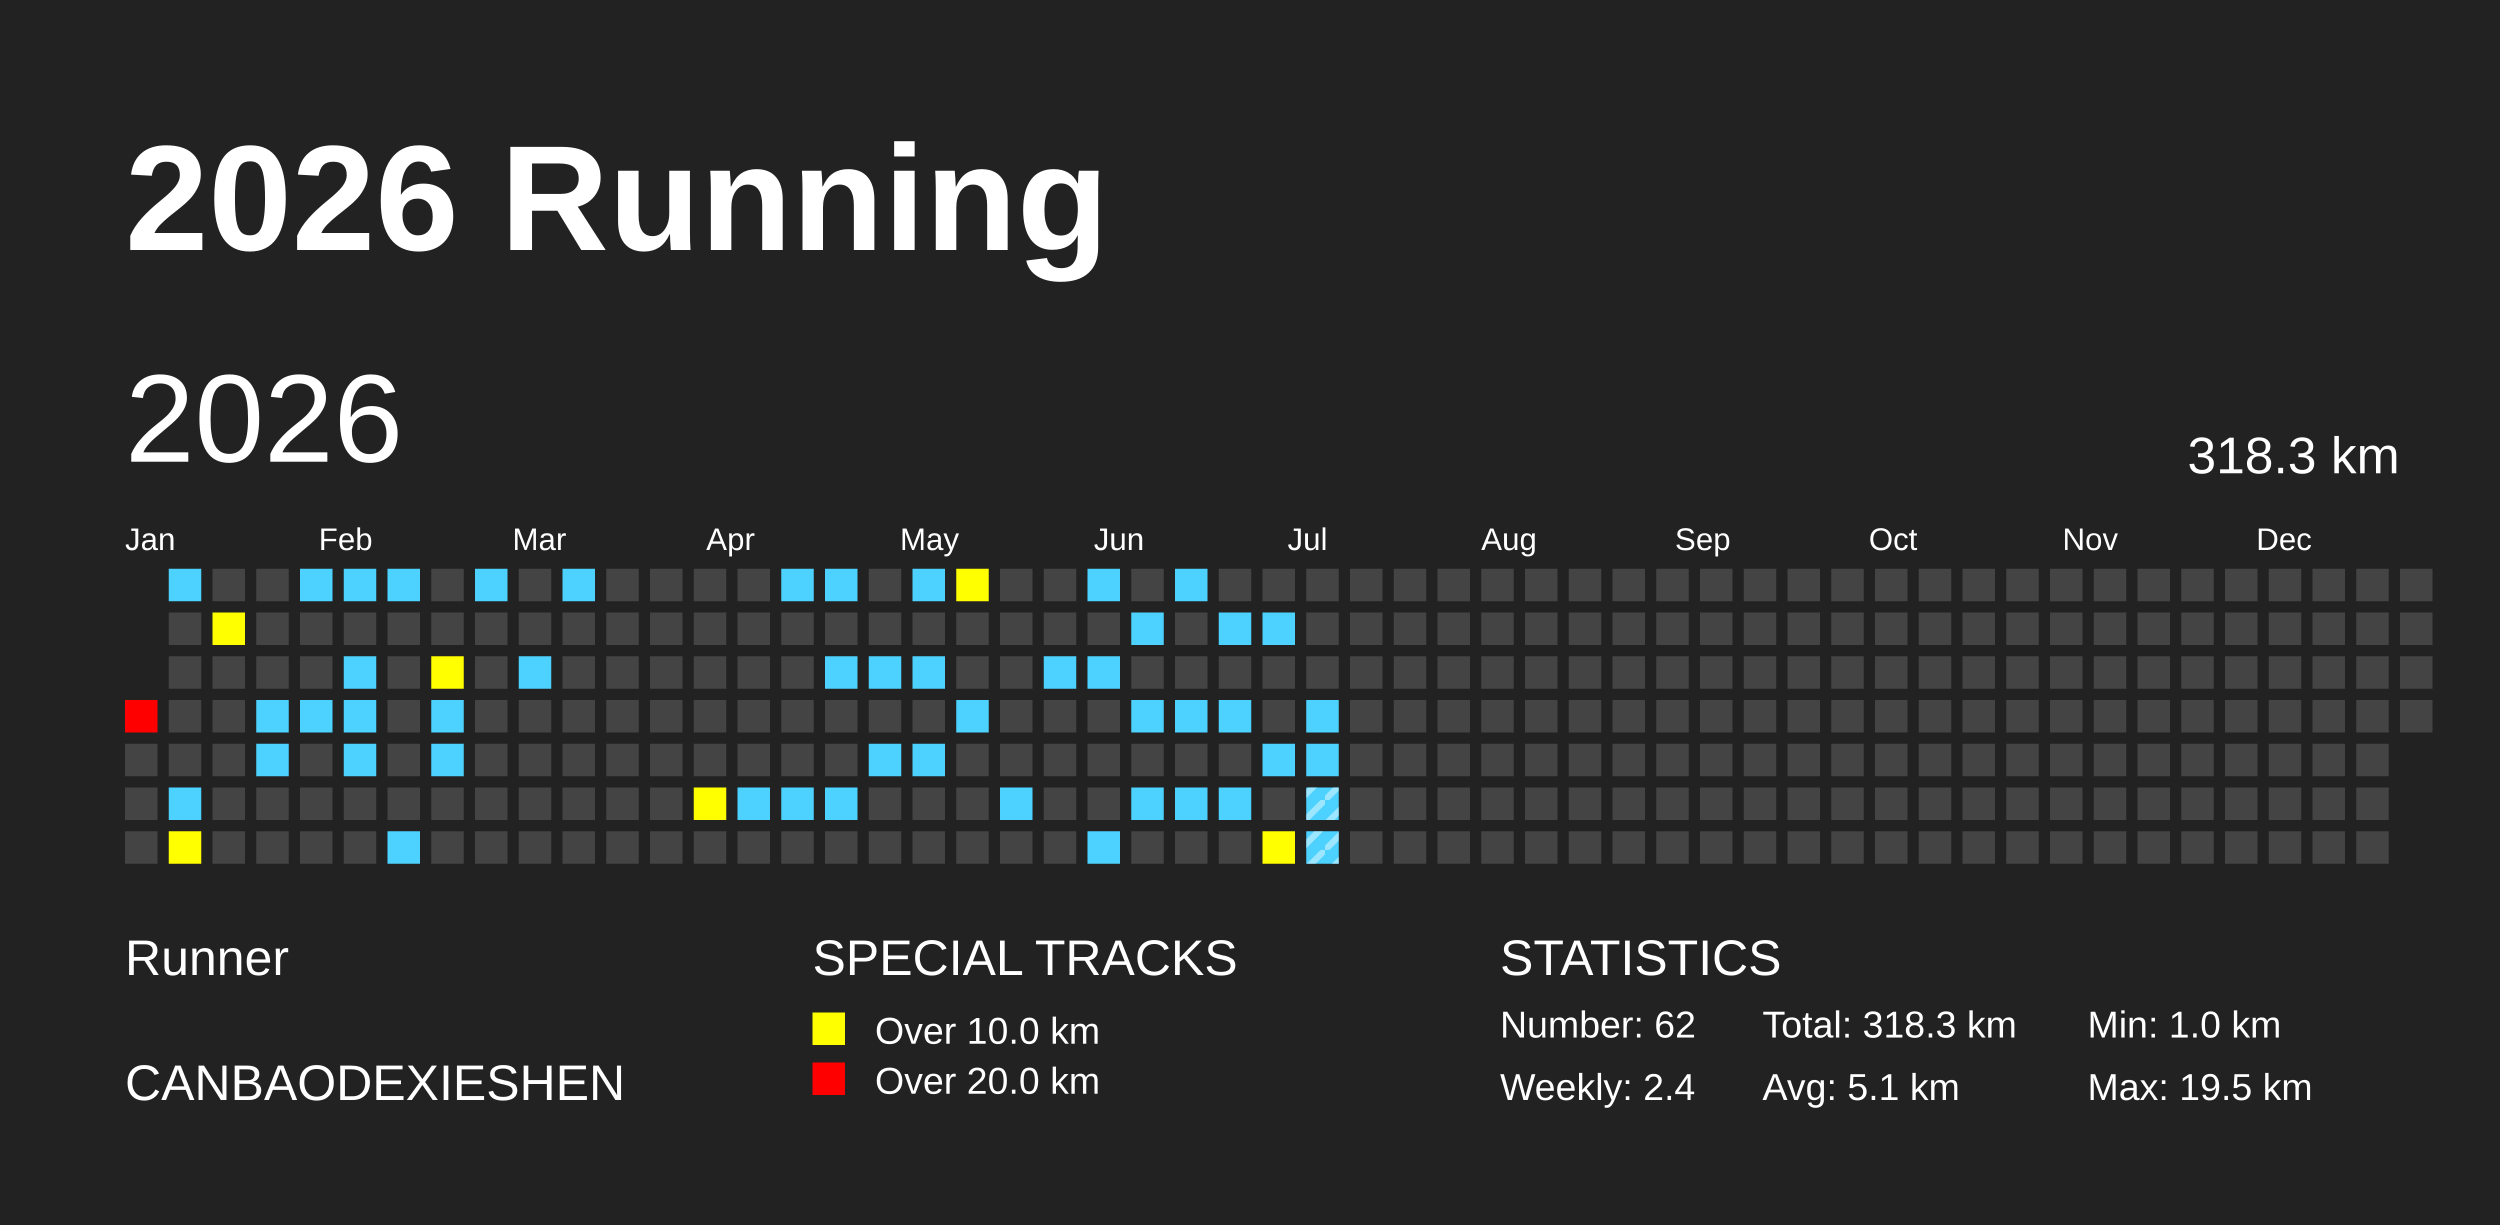
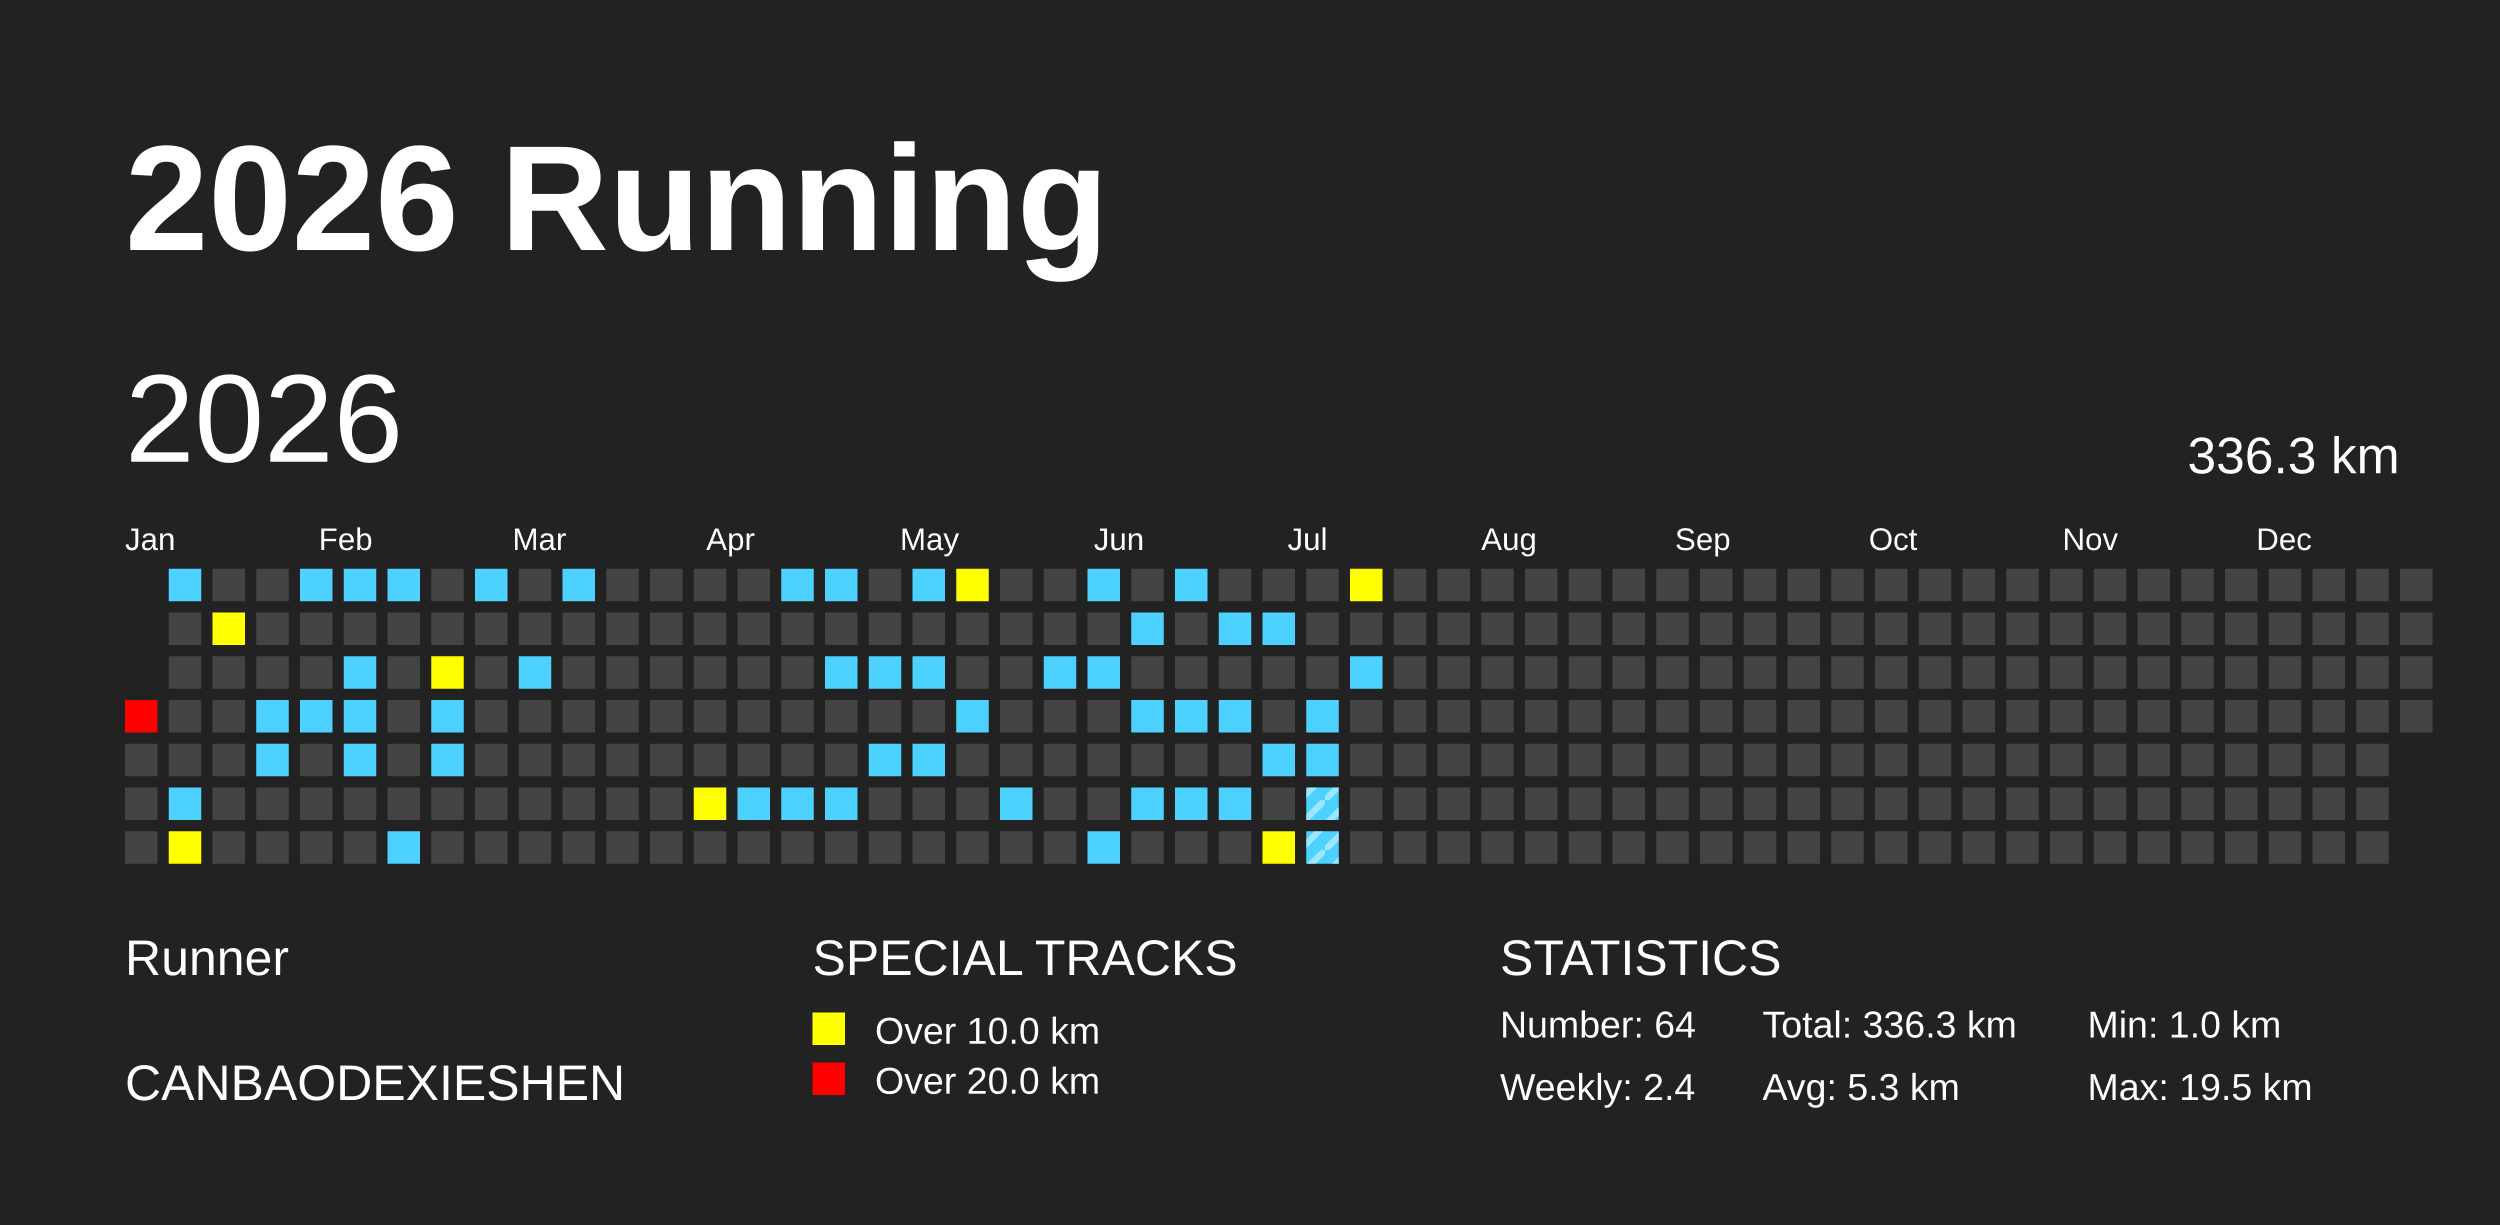
<svg xmlns="http://www.w3.org/2000/svg" baseProfile="full" height="98mm" version="1.1" viewBox="0,0,200,98" width="200mm">
  <defs>
    <pattern height="2" id="indoor-stripe" patternUnits="userSpaceOnUse" width="2">
      <line stroke="white" stroke-opacity="0.45" stroke-width="0.5" x1="0" x2="2" y1="2" y2="0" />
    </pattern>
  </defs>
  <rect fill="#222222" height="98" width="200" x="0" y="0" />
  <text fill="#FFFFFF" style="font-size:12px; font-family:Arial; font-weight:bold;" x="10" y="20">2026 Running</text>
  <text fill="#FFFFFF" style="font-size:4px; font-family:Arial" x="10" y="78">Runner</text>
  <text fill="#FFFFFF" style="font-size:4px; font-family:Arial" x="10" y="88">CANBAODEXIESHEN</text>
  <text fill="#FFFFFF" style="font-size:4px; font-family:Arial" x="65" y="78">SPECIAL TRACKS</text>
  <rect fill="yellow" height="2.6" width="2.6" x="65" y="81" />
  <text fill="#FFFFFF" style="font-size:3px; font-family:Arial" x="70" y="83.5">Over 10.0 km</text>
  <rect fill="red" height="2.6" width="2.6" x="65" y="85" />
  <text fill="#FFFFFF" style="font-size:3px; font-family:Arial" x="70" y="87.5">Over 20.0 km</text>
  <text fill="#FFFFFF" style="font-size:4px; font-family:Arial" x="120" y="78">STATISTICS</text>
-   <text fill="#FFFFFF" style="font-size:3px; font-family:Arial" x="120" y="83">Number: 62</text>
+   <text fill="#FFFFFF" style="font-size:3px; font-family:Arial" x="120" y="83">Number: 64</text>
  <text fill="#FFFFFF" style="font-size:3px; font-family:Arial" x="120" y="88">Weekly: 2.4</text>
-   <text fill="#FFFFFF" style="font-size:3px; font-family:Arial" x="141" y="83">Total: 318.3 km</text>
-   <text fill="#FFFFFF" style="font-size:3px; font-family:Arial" x="141" y="88">Avg: 5.1 km</text>
+   <text fill="#FFFFFF" style="font-size:3px; font-family:Arial" x="141" y="83">Total: 336.3 km</text>
+   <text fill="#FFFFFF" style="font-size:3px; font-family:Arial" x="141" y="88">Avg: 5.3 km</text>
  <text fill="#FFFFFF" style="font-size:3px; font-family:Arial" x="167" y="83">Min: 1.0 km</text>
  <text fill="#FFFFFF" style="font-size:3px; font-family:Arial" x="167" y="88">Max: 19.5 km</text>
  <text dominant-baseline="hanging" fill="#FFFFFF" style="font-size:10.0px; font-family:Arial;" x="10" y="30">2026</text>
-   <text dominant-baseline="hanging" fill="#FFFFFF" style="font-size:4.125px; font-family:Arial;" x="175" y="35">318.3 km</text>
+   <text dominant-baseline="hanging" fill="#FFFFFF" style="font-size:4.125px; font-family:Arial;" x="175" y="35">336.3 km</text>
  <text fill="#FFFFFF" style="font-size:2.5px; font-family:Arial" x="10.0" y="44">Jan</text>
  <text fill="#FFFFFF" style="font-size:2.5px; font-family:Arial" x="25.5" y="44">Feb</text>
  <text fill="#FFFFFF" style="font-size:2.5px; font-family:Arial" x="41.0" y="44">Mar</text>
  <text fill="#FFFFFF" style="font-size:2.5px; font-family:Arial" x="56.5" y="44">Apr</text>
  <text fill="#FFFFFF" style="font-size:2.5px; font-family:Arial" x="72.0" y="44">May</text>
  <text fill="#FFFFFF" style="font-size:2.5px; font-family:Arial" x="87.5" y="44">Jun</text>
  <text fill="#FFFFFF" style="font-size:2.5px; font-family:Arial" x="103.0" y="44">Jul</text>
  <text fill="#FFFFFF" style="font-size:2.5px; font-family:Arial" x="118.5" y="44">Aug</text>
  <text fill="#FFFFFF" style="font-size:2.5px; font-family:Arial" x="134.0" y="44">Sep</text>
  <text fill="#FFFFFF" style="font-size:2.5px; font-family:Arial" x="149.5" y="44">Oct</text>
  <text fill="#FFFFFF" style="font-size:2.5px; font-family:Arial" x="165.0" y="44">Nov</text>
  <text fill="#FFFFFF" style="font-size:2.5px; font-family:Arial" x="180.5" y="44">Dec</text>
  <rect fill="red" height="2.6" width="2.6" x="10.0" y="56.0" />
  <rect fill="#444444" height="2.6" width="2.6" x="10.0" y="59.5" />
  <rect fill="#444444" height="2.6" width="2.6" x="10.0" y="63.0" />
  <rect fill="#444444" height="2.6" width="2.6" x="10.0" y="66.5" />
  <rect fill="#4DD2FF" height="2.6" width="2.6" x="13.5" y="45.5" />
  <rect fill="#444444" height="2.6" width="2.6" x="13.5" y="49.0" />
  <rect fill="#444444" height="2.6" width="2.6" x="13.5" y="52.5" />
  <rect fill="#444444" height="2.6" width="2.6" x="13.5" y="56.0" />
  <rect fill="#444444" height="2.6" width="2.6" x="13.5" y="59.5" />
  <rect fill="#4DD2FF" height="2.6" width="2.6" x="13.5" y="63.0" />
  <rect fill="yellow" height="2.6" width="2.6" x="13.5" y="66.5" />
  <rect fill="#444444" height="2.6" width="2.6" x="17.0" y="45.5" />
  <rect fill="yellow" height="2.6" width="2.6" x="17.0" y="49.0" />
  <rect fill="#444444" height="2.6" width="2.6" x="17.0" y="52.5" />
  <rect fill="#444444" height="2.6" width="2.6" x="17.0" y="56.0" />
  <rect fill="#444444" height="2.6" width="2.6" x="17.0" y="59.5" />
  <rect fill="#444444" height="2.6" width="2.6" x="17.0" y="63.0" />
  <rect fill="#444444" height="2.6" width="2.6" x="17.0" y="66.5" />
  <rect fill="#444444" height="2.6" width="2.6" x="20.5" y="45.5" />
  <rect fill="#444444" height="2.6" width="2.6" x="20.5" y="49.0" />
  <rect fill="#444444" height="2.6" width="2.6" x="20.5" y="52.5" />
  <rect fill="#4DD2FF" height="2.6" width="2.6" x="20.5" y="56.0" />
  <rect fill="#4DD2FF" height="2.6" width="2.6" x="20.5" y="59.5" />
  <rect fill="#444444" height="2.6" width="2.6" x="20.5" y="63.0" />
  <rect fill="#444444" height="2.6" width="2.6" x="20.5" y="66.5" />
  <rect fill="#4DD2FF" height="2.6" width="2.6" x="24.0" y="45.5" />
  <rect fill="#444444" height="2.6" width="2.6" x="24.0" y="49.0" />
  <rect fill="#444444" height="2.6" width="2.6" x="24.0" y="52.5" />
  <rect fill="#4DD2FF" height="2.6" width="2.6" x="24.0" y="56.0" />
  <rect fill="#444444" height="2.6" width="2.6" x="24.0" y="59.5" />
  <rect fill="#444444" height="2.6" width="2.6" x="24.0" y="63.0" />
  <rect fill="#444444" height="2.6" width="2.6" x="24.0" y="66.5" />
  <rect fill="#4DD2FF" height="2.6" width="2.6" x="27.5" y="45.5" />
  <rect fill="#444444" height="2.6" width="2.6" x="27.5" y="49.0" />
  <rect fill="#4DD2FF" height="2.6" width="2.6" x="27.5" y="52.5" />
  <rect fill="#4DD2FF" height="2.6" width="2.6" x="27.5" y="56.0" />
  <rect fill="#4DD2FF" height="2.6" width="2.6" x="27.5" y="59.5" />
  <rect fill="#444444" height="2.6" width="2.6" x="27.5" y="63.0" />
  <rect fill="#444444" height="2.6" width="2.6" x="27.5" y="66.5" />
  <rect fill="#4DD2FF" height="2.6" width="2.6" x="31.0" y="45.5" />
  <rect fill="#444444" height="2.6" width="2.6" x="31.0" y="49.0" />
  <rect fill="#444444" height="2.6" width="2.6" x="31.0" y="52.5" />
  <rect fill="#444444" height="2.6" width="2.6" x="31.0" y="56.0" />
  <rect fill="#444444" height="2.6" width="2.6" x="31.0" y="59.5" />
  <rect fill="#444444" height="2.6" width="2.6" x="31.0" y="63.0" />
  <rect fill="#4DD2FF" height="2.6" width="2.6" x="31.0" y="66.5" />
  <rect fill="#444444" height="2.6" width="2.6" x="34.5" y="45.5" />
  <rect fill="#444444" height="2.6" width="2.6" x="34.5" y="49.0" />
  <rect fill="yellow" height="2.6" width="2.6" x="34.5" y="52.5" />
  <rect fill="#4DD2FF" height="2.6" width="2.6" x="34.5" y="56.0" />
  <rect fill="#4DD2FF" height="2.6" width="2.6" x="34.5" y="59.5" />
  <rect fill="#444444" height="2.6" width="2.6" x="34.5" y="63.0" />
  <rect fill="#444444" height="2.6" width="2.6" x="34.5" y="66.5" />
  <rect fill="#4DD2FF" height="2.6" width="2.6" x="38.0" y="45.5" />
  <rect fill="#444444" height="2.6" width="2.6" x="38.0" y="49.0" />
  <rect fill="#444444" height="2.6" width="2.6" x="38.0" y="52.5" />
  <rect fill="#444444" height="2.6" width="2.6" x="38.0" y="56.0" />
  <rect fill="#444444" height="2.6" width="2.6" x="38.0" y="59.5" />
  <rect fill="#444444" height="2.6" width="2.6" x="38.0" y="63.0" />
  <rect fill="#444444" height="2.6" width="2.6" x="38.0" y="66.5" />
  <rect fill="#444444" height="2.6" width="2.6" x="41.5" y="45.5" />
  <rect fill="#444444" height="2.6" width="2.6" x="41.5" y="49.0" />
  <rect fill="#4DD2FF" height="2.6" width="2.6" x="41.5" y="52.5" />
  <rect fill="#444444" height="2.6" width="2.6" x="41.5" y="56.0" />
  <rect fill="#444444" height="2.6" width="2.6" x="41.5" y="59.5" />
  <rect fill="#444444" height="2.6" width="2.6" x="41.5" y="63.0" />
  <rect fill="#444444" height="2.6" width="2.6" x="41.5" y="66.5" />
  <rect fill="#4DD2FF" height="2.6" width="2.6" x="45.0" y="45.5" />
  <rect fill="#444444" height="2.6" width="2.6" x="45.0" y="49.0" />
  <rect fill="#444444" height="2.6" width="2.6" x="45.0" y="52.5" />
  <rect fill="#444444" height="2.6" width="2.6" x="45.0" y="56.0" />
  <rect fill="#444444" height="2.6" width="2.6" x="45.0" y="59.5" />
  <rect fill="#444444" height="2.6" width="2.6" x="45.0" y="63.0" />
  <rect fill="#444444" height="2.6" width="2.6" x="45.0" y="66.5" />
  <rect fill="#444444" height="2.6" width="2.6" x="48.5" y="45.5" />
  <rect fill="#444444" height="2.6" width="2.6" x="48.5" y="49.0" />
  <rect fill="#444444" height="2.6" width="2.6" x="48.5" y="52.5" />
  <rect fill="#444444" height="2.6" width="2.6" x="48.5" y="56.0" />
  <rect fill="#444444" height="2.6" width="2.6" x="48.5" y="59.5" />
  <rect fill="#444444" height="2.6" width="2.6" x="48.5" y="63.0" />
  <rect fill="#444444" height="2.6" width="2.6" x="48.5" y="66.5" />
  <rect fill="#444444" height="2.6" width="2.6" x="52.0" y="45.5" />
  <rect fill="#444444" height="2.6" width="2.6" x="52.0" y="49.0" />
  <rect fill="#444444" height="2.6" width="2.6" x="52.0" y="52.5" />
  <rect fill="#444444" height="2.6" width="2.6" x="52.0" y="56.0" />
  <rect fill="#444444" height="2.6" width="2.6" x="52.0" y="59.5" />
  <rect fill="#444444" height="2.6" width="2.6" x="52.0" y="63.0" />
  <rect fill="#444444" height="2.6" width="2.6" x="52.0" y="66.5" />
  <rect fill="#444444" height="2.6" width="2.6" x="55.5" y="45.5" />
  <rect fill="#444444" height="2.6" width="2.6" x="55.5" y="49.0" />
  <rect fill="#444444" height="2.6" width="2.6" x="55.5" y="52.5" />
  <rect fill="#444444" height="2.6" width="2.6" x="55.5" y="56.0" />
  <rect fill="#444444" height="2.6" width="2.6" x="55.5" y="59.5" />
  <rect fill="yellow" height="2.6" width="2.6" x="55.5" y="63.0" />
  <rect fill="#444444" height="2.6" width="2.6" x="55.5" y="66.5" />
  <rect fill="#444444" height="2.6" width="2.6" x="59.0" y="45.5" />
  <rect fill="#444444" height="2.6" width="2.6" x="59.0" y="49.0" />
  <rect fill="#444444" height="2.6" width="2.6" x="59.0" y="52.5" />
  <rect fill="#444444" height="2.6" width="2.6" x="59.0" y="56.0" />
  <rect fill="#444444" height="2.6" width="2.6" x="59.0" y="59.5" />
  <rect fill="#4DD2FF" height="2.6" width="2.6" x="59.0" y="63.0" />
  <rect fill="#444444" height="2.6" width="2.6" x="59.0" y="66.5" />
  <rect fill="#4DD2FF" height="2.6" width="2.6" x="62.5" y="45.5" />
  <rect fill="#444444" height="2.6" width="2.6" x="62.5" y="49.0" />
  <rect fill="#444444" height="2.6" width="2.6" x="62.5" y="52.5" />
  <rect fill="#444444" height="2.6" width="2.6" x="62.5" y="56.0" />
  <rect fill="#444444" height="2.6" width="2.6" x="62.5" y="59.5" />
  <rect fill="#4DD2FF" height="2.6" width="2.6" x="62.5" y="63.0" />
  <rect fill="#444444" height="2.6" width="2.6" x="62.5" y="66.5" />
  <rect fill="#4DD2FF" height="2.6" width="2.6" x="66.0" y="45.5" />
  <rect fill="#444444" height="2.6" width="2.6" x="66.0" y="49.0" />
  <rect fill="#4DD2FF" height="2.6" width="2.6" x="66.0" y="52.5" />
  <rect fill="#444444" height="2.6" width="2.6" x="66.0" y="56.0" />
  <rect fill="#444444" height="2.6" width="2.6" x="66.0" y="59.5" />
  <rect fill="#4DD2FF" height="2.6" width="2.6" x="66.0" y="63.0" />
  <rect fill="#444444" height="2.6" width="2.6" x="66.0" y="66.5" />
  <rect fill="#444444" height="2.6" width="2.6" x="69.5" y="45.5" />
  <rect fill="#444444" height="2.6" width="2.6" x="69.5" y="49.0" />
  <rect fill="#4DD2FF" height="2.6" width="2.6" x="69.5" y="52.5" />
  <rect fill="#444444" height="2.6" width="2.6" x="69.5" y="56.0" />
  <rect fill="#4DD2FF" height="2.6" width="2.6" x="69.5" y="59.5" />
  <rect fill="#444444" height="2.6" width="2.6" x="69.5" y="63.0" />
  <rect fill="#444444" height="2.6" width="2.6" x="69.5" y="66.5" />
  <rect fill="#4DD2FF" height="2.6" width="2.6" x="73.0" y="45.5" />
  <rect fill="#444444" height="2.6" width="2.6" x="73.0" y="49.0" />
  <rect fill="#4DD2FF" height="2.6" width="2.6" x="73.0" y="52.5" />
  <rect fill="#444444" height="2.6" width="2.6" x="73.0" y="56.0" />
  <rect fill="#4DD2FF" height="2.6" width="2.6" x="73.0" y="59.5" />
  <rect fill="#444444" height="2.6" width="2.6" x="73.0" y="63.0" />
  <rect fill="#444444" height="2.6" width="2.6" x="73.0" y="66.5" />
  <rect fill="yellow" height="2.6" width="2.6" x="76.5" y="45.5" />
  <rect fill="#444444" height="2.6" width="2.6" x="76.5" y="49.0" />
  <rect fill="#444444" height="2.6" width="2.6" x="76.5" y="52.5" />
  <rect fill="#4DD2FF" height="2.6" width="2.6" x="76.5" y="56.0" />
  <rect fill="#444444" height="2.6" width="2.6" x="76.5" y="59.5" />
  <rect fill="#444444" height="2.6" width="2.6" x="76.5" y="63.0" />
  <rect fill="#444444" height="2.6" width="2.6" x="76.5" y="66.5" />
  <rect fill="#444444" height="2.6" width="2.6" x="80.0" y="45.5" />
  <rect fill="#444444" height="2.6" width="2.6" x="80.0" y="49.0" />
  <rect fill="#444444" height="2.6" width="2.6" x="80.0" y="52.5" />
  <rect fill="#444444" height="2.6" width="2.6" x="80.0" y="56.0" />
  <rect fill="#444444" height="2.6" width="2.6" x="80.0" y="59.5" />
  <rect fill="#4DD2FF" height="2.6" width="2.6" x="80.0" y="63.0" />
  <rect fill="#444444" height="2.6" width="2.6" x="80.0" y="66.5" />
  <rect fill="#444444" height="2.6" width="2.6" x="83.5" y="45.5" />
  <rect fill="#444444" height="2.6" width="2.6" x="83.5" y="49.0" />
  <rect fill="#4DD2FF" height="2.6" width="2.6" x="83.5" y="52.5" />
  <rect fill="#444444" height="2.6" width="2.6" x="83.5" y="56.0" />
  <rect fill="#444444" height="2.6" width="2.6" x="83.5" y="59.5" />
  <rect fill="#444444" height="2.6" width="2.6" x="83.5" y="63.0" />
  <rect fill="#444444" height="2.6" width="2.6" x="83.5" y="66.5" />
  <rect fill="#4DD2FF" height="2.6" width="2.6" x="87.0" y="45.5" />
  <rect fill="#444444" height="2.6" width="2.6" x="87.0" y="49.0" />
  <rect fill="#4DD2FF" height="2.6" width="2.6" x="87.0" y="52.5" />
  <rect fill="#444444" height="2.6" width="2.6" x="87.0" y="56.0" />
  <rect fill="#444444" height="2.6" width="2.6" x="87.0" y="59.5" />
  <rect fill="#444444" height="2.6" width="2.6" x="87.0" y="63.0" />
  <rect fill="#4DD2FF" height="2.6" width="2.6" x="87.0" y="66.5" />
  <rect fill="#444444" height="2.6" width="2.6" x="90.5" y="45.5" />
  <rect fill="#4DD2FF" height="2.6" width="2.6" x="90.5" y="49.0" />
  <rect fill="#444444" height="2.6" width="2.6" x="90.5" y="52.5" />
  <rect fill="#4DD2FF" height="2.6" width="2.6" x="90.5" y="56.0" />
  <rect fill="#444444" height="2.6" width="2.6" x="90.5" y="59.5" />
  <rect fill="#4DD2FF" height="2.6" width="2.6" x="90.5" y="63.0" />
  <rect fill="#444444" height="2.6" width="2.6" x="90.5" y="66.5" />
  <rect fill="#4DD2FF" height="2.6" width="2.6" x="94.0" y="45.5" />
  <rect fill="#444444" height="2.6" width="2.6" x="94.0" y="49.0" />
  <rect fill="#444444" height="2.6" width="2.6" x="94.0" y="52.5" />
  <rect fill="#4DD2FF" height="2.6" width="2.6" x="94.0" y="56.0" />
  <rect fill="#444444" height="2.6" width="2.6" x="94.0" y="59.5" />
  <rect fill="#4DD2FF" height="2.6" width="2.6" x="94.0" y="63.0" />
  <rect fill="#444444" height="2.6" width="2.6" x="94.0" y="66.5" />
  <rect fill="#444444" height="2.6" width="2.6" x="97.5" y="45.5" />
  <rect fill="#4DD2FF" height="2.6" width="2.6" x="97.5" y="49.0" />
  <rect fill="#444444" height="2.6" width="2.6" x="97.5" y="52.5" />
  <rect fill="#4DD2FF" height="2.6" width="2.6" x="97.5" y="56.0" />
  <rect fill="#444444" height="2.6" width="2.6" x="97.5" y="59.5" />
  <rect fill="#4DD2FF" height="2.6" width="2.6" x="97.5" y="63.0" />
  <rect fill="#444444" height="2.6" width="2.6" x="97.5" y="66.5" />
  <rect fill="#444444" height="2.6" width="2.6" x="101.0" y="45.5" />
  <rect fill="#4DD2FF" height="2.6" width="2.6" x="101.0" y="49.0" />
  <rect fill="#444444" height="2.6" width="2.6" x="101.0" y="52.5" />
  <rect fill="#444444" height="2.6" width="2.6" x="101.0" y="56.0" />
  <rect fill="#4DD2FF" height="2.6" width="2.6" x="101.0" y="59.5" />
  <rect fill="#444444" height="2.6" width="2.6" x="101.0" y="63.0" />
  <rect fill="yellow" height="2.6" width="2.6" x="101.0" y="66.5" />
  <rect fill="#444444" height="2.6" width="2.6" x="104.5" y="45.5" />
  <rect fill="#444444" height="2.6" width="2.6" x="104.5" y="49.0" />
  <rect fill="#444444" height="2.6" width="2.6" x="104.5" y="52.5" />
  <rect fill="#4DD2FF" height="2.6" width="2.6" x="104.5" y="56.0" />
  <rect fill="#4DD2FF" height="2.6" width="2.6" x="104.5" y="59.5" />
  <rect fill="#4DD2FF" height="2.6" width="2.6" x="104.5" y="63.0" />
  <rect fill="url(#indoor-stripe)" height="2.6" style="pointer-events: none;" width="2.6" x="104.5" y="63.0" />
  <rect fill="#4DD2FF" height="2.6" width="2.6" x="104.5" y="66.5" />
  <rect fill="url(#indoor-stripe)" height="2.6" style="pointer-events: none;" width="2.6" x="104.5" y="66.5" />
-   <rect fill="#444444" height="2.6" width="2.6" x="108.0" y="45.5" />
+   <rect fill="yellow" height="2.6" width="2.6" x="108.0" y="45.5" />
  <rect fill="#444444" height="2.6" width="2.6" x="108.0" y="49.0" />
-   <rect fill="#444444" height="2.6" width="2.6" x="108.0" y="52.5" />
+   <rect fill="#4DD2FF" height="2.6" width="2.6" x="108.0" y="52.5" />
  <rect fill="#444444" height="2.6" width="2.6" x="108.0" y="56.0" />
  <rect fill="#444444" height="2.6" width="2.6" x="108.0" y="59.5" />
  <rect fill="#444444" height="2.6" width="2.6" x="108.0" y="63.0" />
  <rect fill="#444444" height="2.6" width="2.6" x="108.0" y="66.5" />
  <rect fill="#444444" height="2.6" width="2.6" x="111.5" y="45.5" />
  <rect fill="#444444" height="2.6" width="2.6" x="111.5" y="49.0" />
  <rect fill="#444444" height="2.6" width="2.6" x="111.5" y="52.5" />
  <rect fill="#444444" height="2.6" width="2.6" x="111.5" y="56.0" />
  <rect fill="#444444" height="2.6" width="2.6" x="111.5" y="59.5" />
  <rect fill="#444444" height="2.6" width="2.6" x="111.5" y="63.0" />
  <rect fill="#444444" height="2.6" width="2.6" x="111.5" y="66.5" />
  <rect fill="#444444" height="2.6" width="2.6" x="115.0" y="45.5" />
  <rect fill="#444444" height="2.6" width="2.6" x="115.0" y="49.0" />
  <rect fill="#444444" height="2.6" width="2.6" x="115.0" y="52.5" />
  <rect fill="#444444" height="2.6" width="2.6" x="115.0" y="56.0" />
  <rect fill="#444444" height="2.6" width="2.6" x="115.0" y="59.5" />
  <rect fill="#444444" height="2.6" width="2.6" x="115.0" y="63.0" />
  <rect fill="#444444" height="2.6" width="2.6" x="115.0" y="66.5" />
  <rect fill="#444444" height="2.6" width="2.6" x="118.5" y="45.5" />
  <rect fill="#444444" height="2.6" width="2.6" x="118.5" y="49.0" />
  <rect fill="#444444" height="2.6" width="2.6" x="118.5" y="52.5" />
  <rect fill="#444444" height="2.6" width="2.6" x="118.5" y="56.0" />
  <rect fill="#444444" height="2.6" width="2.6" x="118.5" y="59.5" />
  <rect fill="#444444" height="2.6" width="2.6" x="118.5" y="63.0" />
  <rect fill="#444444" height="2.6" width="2.6" x="118.5" y="66.5" />
  <rect fill="#444444" height="2.6" width="2.6" x="122.0" y="45.5" />
  <rect fill="#444444" height="2.6" width="2.6" x="122.0" y="49.0" />
  <rect fill="#444444" height="2.6" width="2.6" x="122.0" y="52.5" />
  <rect fill="#444444" height="2.6" width="2.6" x="122.0" y="56.0" />
  <rect fill="#444444" height="2.6" width="2.6" x="122.0" y="59.5" />
  <rect fill="#444444" height="2.6" width="2.6" x="122.0" y="63.0" />
  <rect fill="#444444" height="2.6" width="2.6" x="122.0" y="66.5" />
  <rect fill="#444444" height="2.6" width="2.6" x="125.5" y="45.5" />
  <rect fill="#444444" height="2.6" width="2.6" x="125.5" y="49.0" />
  <rect fill="#444444" height="2.6" width="2.6" x="125.5" y="52.5" />
  <rect fill="#444444" height="2.6" width="2.6" x="125.5" y="56.0" />
  <rect fill="#444444" height="2.6" width="2.6" x="125.5" y="59.5" />
  <rect fill="#444444" height="2.6" width="2.6" x="125.5" y="63.0" />
  <rect fill="#444444" height="2.6" width="2.6" x="125.5" y="66.5" />
  <rect fill="#444444" height="2.6" width="2.6" x="129.0" y="45.5" />
  <rect fill="#444444" height="2.6" width="2.6" x="129.0" y="49.0" />
  <rect fill="#444444" height="2.6" width="2.6" x="129.0" y="52.5" />
  <rect fill="#444444" height="2.6" width="2.6" x="129.0" y="56.0" />
  <rect fill="#444444" height="2.6" width="2.6" x="129.0" y="59.5" />
  <rect fill="#444444" height="2.6" width="2.6" x="129.0" y="63.0" />
  <rect fill="#444444" height="2.6" width="2.6" x="129.0" y="66.5" />
  <rect fill="#444444" height="2.6" width="2.6" x="132.5" y="45.5" />
  <rect fill="#444444" height="2.6" width="2.6" x="132.5" y="49.0" />
  <rect fill="#444444" height="2.6" width="2.6" x="132.5" y="52.5" />
  <rect fill="#444444" height="2.6" width="2.6" x="132.5" y="56.0" />
  <rect fill="#444444" height="2.6" width="2.6" x="132.5" y="59.5" />
  <rect fill="#444444" height="2.6" width="2.6" x="132.5" y="63.0" />
  <rect fill="#444444" height="2.6" width="2.6" x="132.5" y="66.5" />
  <rect fill="#444444" height="2.6" width="2.6" x="136.0" y="45.5" />
  <rect fill="#444444" height="2.6" width="2.6" x="136.0" y="49.0" />
  <rect fill="#444444" height="2.6" width="2.6" x="136.0" y="52.5" />
  <rect fill="#444444" height="2.6" width="2.6" x="136.0" y="56.0" />
  <rect fill="#444444" height="2.6" width="2.6" x="136.0" y="59.5" />
  <rect fill="#444444" height="2.6" width="2.6" x="136.0" y="63.0" />
  <rect fill="#444444" height="2.6" width="2.6" x="136.0" y="66.5" />
  <rect fill="#444444" height="2.6" width="2.6" x="139.5" y="45.5" />
  <rect fill="#444444" height="2.6" width="2.6" x="139.5" y="49.0" />
  <rect fill="#444444" height="2.6" width="2.6" x="139.5" y="52.5" />
  <rect fill="#444444" height="2.6" width="2.6" x="139.5" y="56.0" />
  <rect fill="#444444" height="2.6" width="2.6" x="139.5" y="59.5" />
  <rect fill="#444444" height="2.6" width="2.6" x="139.5" y="63.0" />
  <rect fill="#444444" height="2.6" width="2.6" x="139.5" y="66.5" />
  <rect fill="#444444" height="2.6" width="2.6" x="143.0" y="45.5" />
  <rect fill="#444444" height="2.6" width="2.6" x="143.0" y="49.0" />
  <rect fill="#444444" height="2.6" width="2.6" x="143.0" y="52.5" />
  <rect fill="#444444" height="2.6" width="2.6" x="143.0" y="56.0" />
  <rect fill="#444444" height="2.6" width="2.6" x="143.0" y="59.5" />
  <rect fill="#444444" height="2.6" width="2.6" x="143.0" y="63.0" />
  <rect fill="#444444" height="2.6" width="2.6" x="143.0" y="66.5" />
  <rect fill="#444444" height="2.6" width="2.6" x="146.5" y="45.5" />
  <rect fill="#444444" height="2.6" width="2.6" x="146.5" y="49.0" />
  <rect fill="#444444" height="2.6" width="2.6" x="146.5" y="52.5" />
  <rect fill="#444444" height="2.6" width="2.6" x="146.5" y="56.0" />
  <rect fill="#444444" height="2.6" width="2.6" x="146.5" y="59.5" />
  <rect fill="#444444" height="2.6" width="2.6" x="146.5" y="63.0" />
  <rect fill="#444444" height="2.6" width="2.6" x="146.5" y="66.5" />
  <rect fill="#444444" height="2.6" width="2.6" x="150.0" y="45.5" />
  <rect fill="#444444" height="2.6" width="2.6" x="150.0" y="49.0" />
  <rect fill="#444444" height="2.6" width="2.6" x="150.0" y="52.5" />
  <rect fill="#444444" height="2.6" width="2.6" x="150.0" y="56.0" />
  <rect fill="#444444" height="2.6" width="2.6" x="150.0" y="59.5" />
  <rect fill="#444444" height="2.6" width="2.6" x="150.0" y="63.0" />
  <rect fill="#444444" height="2.6" width="2.6" x="150.0" y="66.5" />
  <rect fill="#444444" height="2.6" width="2.6" x="153.5" y="45.5" />
  <rect fill="#444444" height="2.6" width="2.6" x="153.5" y="49.0" />
  <rect fill="#444444" height="2.6" width="2.6" x="153.5" y="52.5" />
  <rect fill="#444444" height="2.6" width="2.6" x="153.5" y="56.0" />
  <rect fill="#444444" height="2.6" width="2.6" x="153.5" y="59.5" />
  <rect fill="#444444" height="2.6" width="2.6" x="153.5" y="63.0" />
  <rect fill="#444444" height="2.6" width="2.6" x="153.5" y="66.5" />
  <rect fill="#444444" height="2.6" width="2.6" x="157.0" y="45.5" />
  <rect fill="#444444" height="2.6" width="2.6" x="157.0" y="49.0" />
  <rect fill="#444444" height="2.6" width="2.6" x="157.0" y="52.5" />
  <rect fill="#444444" height="2.6" width="2.6" x="157.0" y="56.0" />
  <rect fill="#444444" height="2.6" width="2.6" x="157.0" y="59.5" />
  <rect fill="#444444" height="2.6" width="2.6" x="157.0" y="63.0" />
  <rect fill="#444444" height="2.6" width="2.6" x="157.0" y="66.5" />
  <rect fill="#444444" height="2.6" width="2.6" x="160.5" y="45.5" />
  <rect fill="#444444" height="2.6" width="2.6" x="160.5" y="49.0" />
  <rect fill="#444444" height="2.6" width="2.6" x="160.5" y="52.5" />
  <rect fill="#444444" height="2.6" width="2.6" x="160.5" y="56.0" />
  <rect fill="#444444" height="2.6" width="2.6" x="160.5" y="59.5" />
  <rect fill="#444444" height="2.6" width="2.6" x="160.5" y="63.0" />
  <rect fill="#444444" height="2.6" width="2.6" x="160.5" y="66.5" />
  <rect fill="#444444" height="2.6" width="2.6" x="164.0" y="45.5" />
  <rect fill="#444444" height="2.6" width="2.6" x="164.0" y="49.0" />
  <rect fill="#444444" height="2.6" width="2.6" x="164.0" y="52.5" />
  <rect fill="#444444" height="2.6" width="2.6" x="164.0" y="56.0" />
  <rect fill="#444444" height="2.6" width="2.6" x="164.0" y="59.5" />
  <rect fill="#444444" height="2.6" width="2.6" x="164.0" y="63.0" />
  <rect fill="#444444" height="2.6" width="2.6" x="164.0" y="66.5" />
  <rect fill="#444444" height="2.6" width="2.6" x="167.5" y="45.5" />
  <rect fill="#444444" height="2.6" width="2.6" x="167.5" y="49.0" />
  <rect fill="#444444" height="2.6" width="2.6" x="167.5" y="52.5" />
  <rect fill="#444444" height="2.6" width="2.6" x="167.5" y="56.0" />
  <rect fill="#444444" height="2.6" width="2.6" x="167.5" y="59.5" />
  <rect fill="#444444" height="2.6" width="2.6" x="167.5" y="63.0" />
  <rect fill="#444444" height="2.6" width="2.6" x="167.5" y="66.5" />
  <rect fill="#444444" height="2.6" width="2.6" x="171.0" y="45.5" />
  <rect fill="#444444" height="2.6" width="2.6" x="171.0" y="49.0" />
  <rect fill="#444444" height="2.6" width="2.6" x="171.0" y="52.5" />
  <rect fill="#444444" height="2.6" width="2.6" x="171.0" y="56.0" />
  <rect fill="#444444" height="2.6" width="2.6" x="171.0" y="59.5" />
  <rect fill="#444444" height="2.6" width="2.6" x="171.0" y="63.0" />
  <rect fill="#444444" height="2.6" width="2.6" x="171.0" y="66.5" />
  <rect fill="#444444" height="2.6" width="2.6" x="174.5" y="45.5" />
  <rect fill="#444444" height="2.6" width="2.6" x="174.5" y="49.0" />
  <rect fill="#444444" height="2.6" width="2.6" x="174.5" y="52.5" />
  <rect fill="#444444" height="2.6" width="2.6" x="174.5" y="56.0" />
  <rect fill="#444444" height="2.6" width="2.6" x="174.5" y="59.5" />
  <rect fill="#444444" height="2.6" width="2.6" x="174.5" y="63.0" />
  <rect fill="#444444" height="2.6" width="2.6" x="174.5" y="66.5" />
  <rect fill="#444444" height="2.6" width="2.6" x="178.0" y="45.5" />
  <rect fill="#444444" height="2.6" width="2.6" x="178.0" y="49.0" />
  <rect fill="#444444" height="2.6" width="2.6" x="178.0" y="52.5" />
  <rect fill="#444444" height="2.6" width="2.6" x="178.0" y="56.0" />
  <rect fill="#444444" height="2.6" width="2.6" x="178.0" y="59.5" />
  <rect fill="#444444" height="2.6" width="2.6" x="178.0" y="63.0" />
  <rect fill="#444444" height="2.6" width="2.6" x="178.0" y="66.5" />
  <rect fill="#444444" height="2.6" width="2.6" x="181.5" y="45.5" />
  <rect fill="#444444" height="2.6" width="2.6" x="181.5" y="49.0" />
  <rect fill="#444444" height="2.6" width="2.6" x="181.5" y="52.5" />
  <rect fill="#444444" height="2.6" width="2.6" x="181.5" y="56.0" />
  <rect fill="#444444" height="2.6" width="2.6" x="181.5" y="59.5" />
  <rect fill="#444444" height="2.6" width="2.6" x="181.5" y="63.0" />
  <rect fill="#444444" height="2.6" width="2.6" x="181.5" y="66.5" />
  <rect fill="#444444" height="2.6" width="2.6" x="185.0" y="45.5" />
  <rect fill="#444444" height="2.6" width="2.6" x="185.0" y="49.0" />
  <rect fill="#444444" height="2.6" width="2.6" x="185.0" y="52.5" />
  <rect fill="#444444" height="2.6" width="2.6" x="185.0" y="56.0" />
  <rect fill="#444444" height="2.6" width="2.6" x="185.0" y="59.5" />
  <rect fill="#444444" height="2.6" width="2.6" x="185.0" y="63.0" />
  <rect fill="#444444" height="2.6" width="2.6" x="185.0" y="66.5" />
  <rect fill="#444444" height="2.6" width="2.6" x="188.5" y="45.5" />
  <rect fill="#444444" height="2.6" width="2.6" x="188.5" y="49.0" />
  <rect fill="#444444" height="2.6" width="2.6" x="188.5" y="52.5" />
  <rect fill="#444444" height="2.6" width="2.6" x="188.5" y="56.0" />
  <rect fill="#444444" height="2.6" width="2.6" x="188.5" y="59.5" />
  <rect fill="#444444" height="2.6" width="2.6" x="188.5" y="63.0" />
  <rect fill="#444444" height="2.6" width="2.6" x="188.5" y="66.5" />
  <rect fill="#444444" height="2.6" width="2.6" x="192.0" y="45.5" />
  <rect fill="#444444" height="2.6" width="2.6" x="192.0" y="49.0" />
  <rect fill="#444444" height="2.6" width="2.6" x="192.0" y="52.5" />
  <rect fill="#444444" height="2.6" width="2.6" x="192.0" y="56.0" />
</svg>
